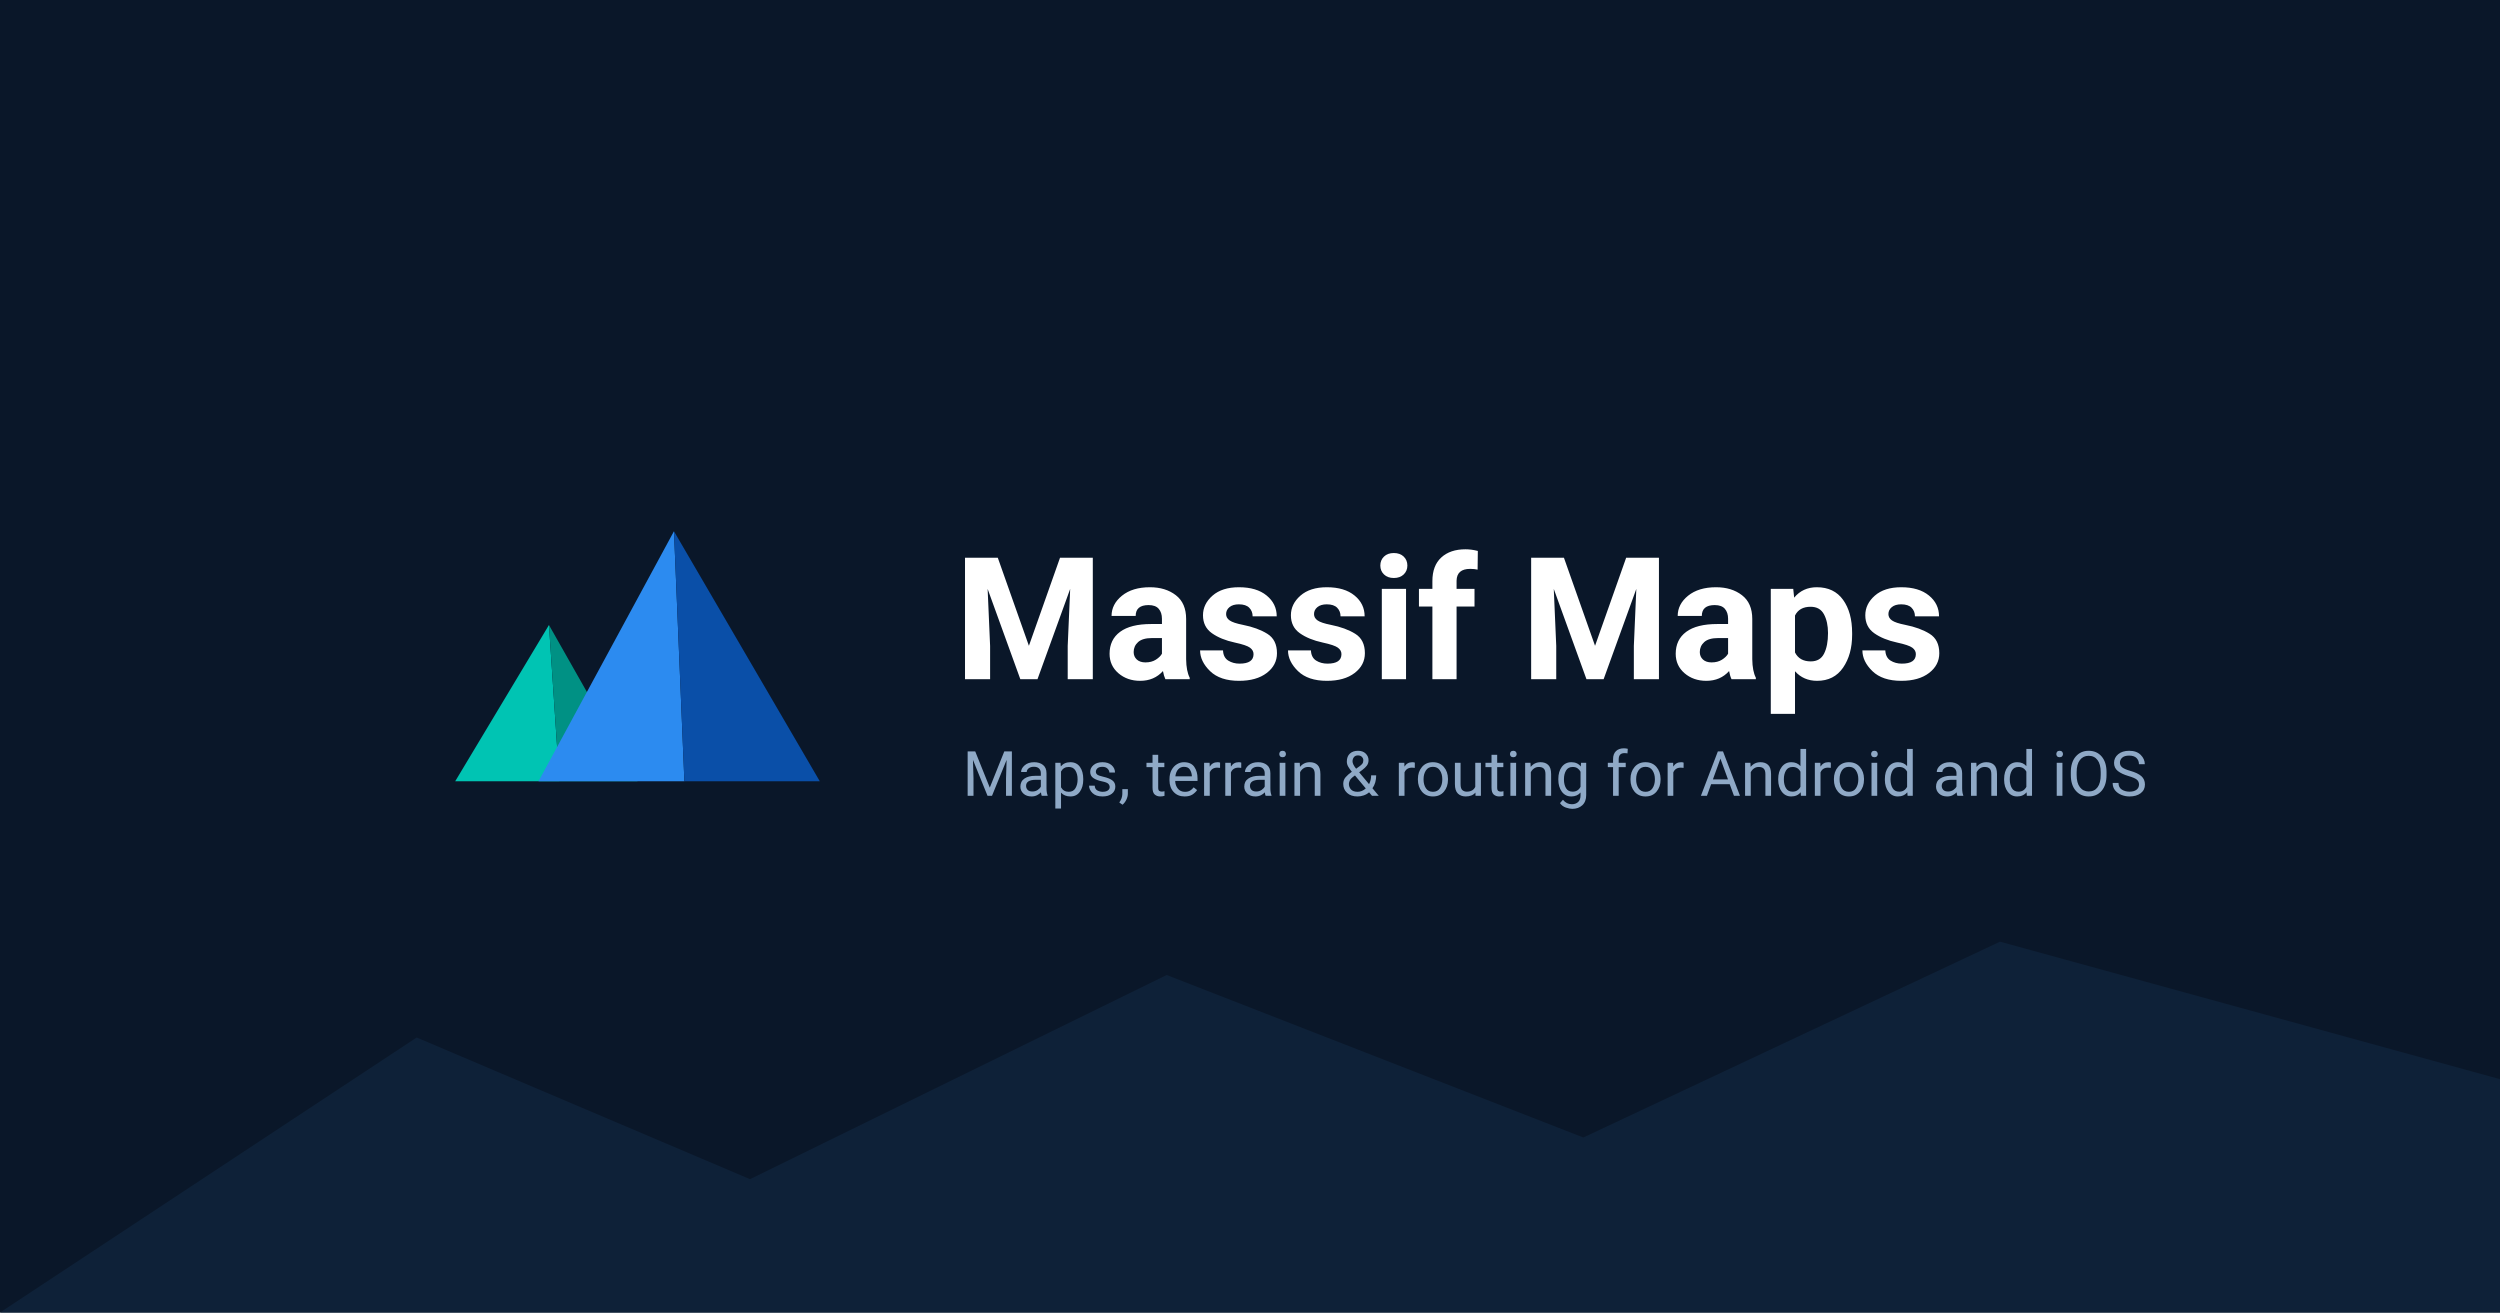
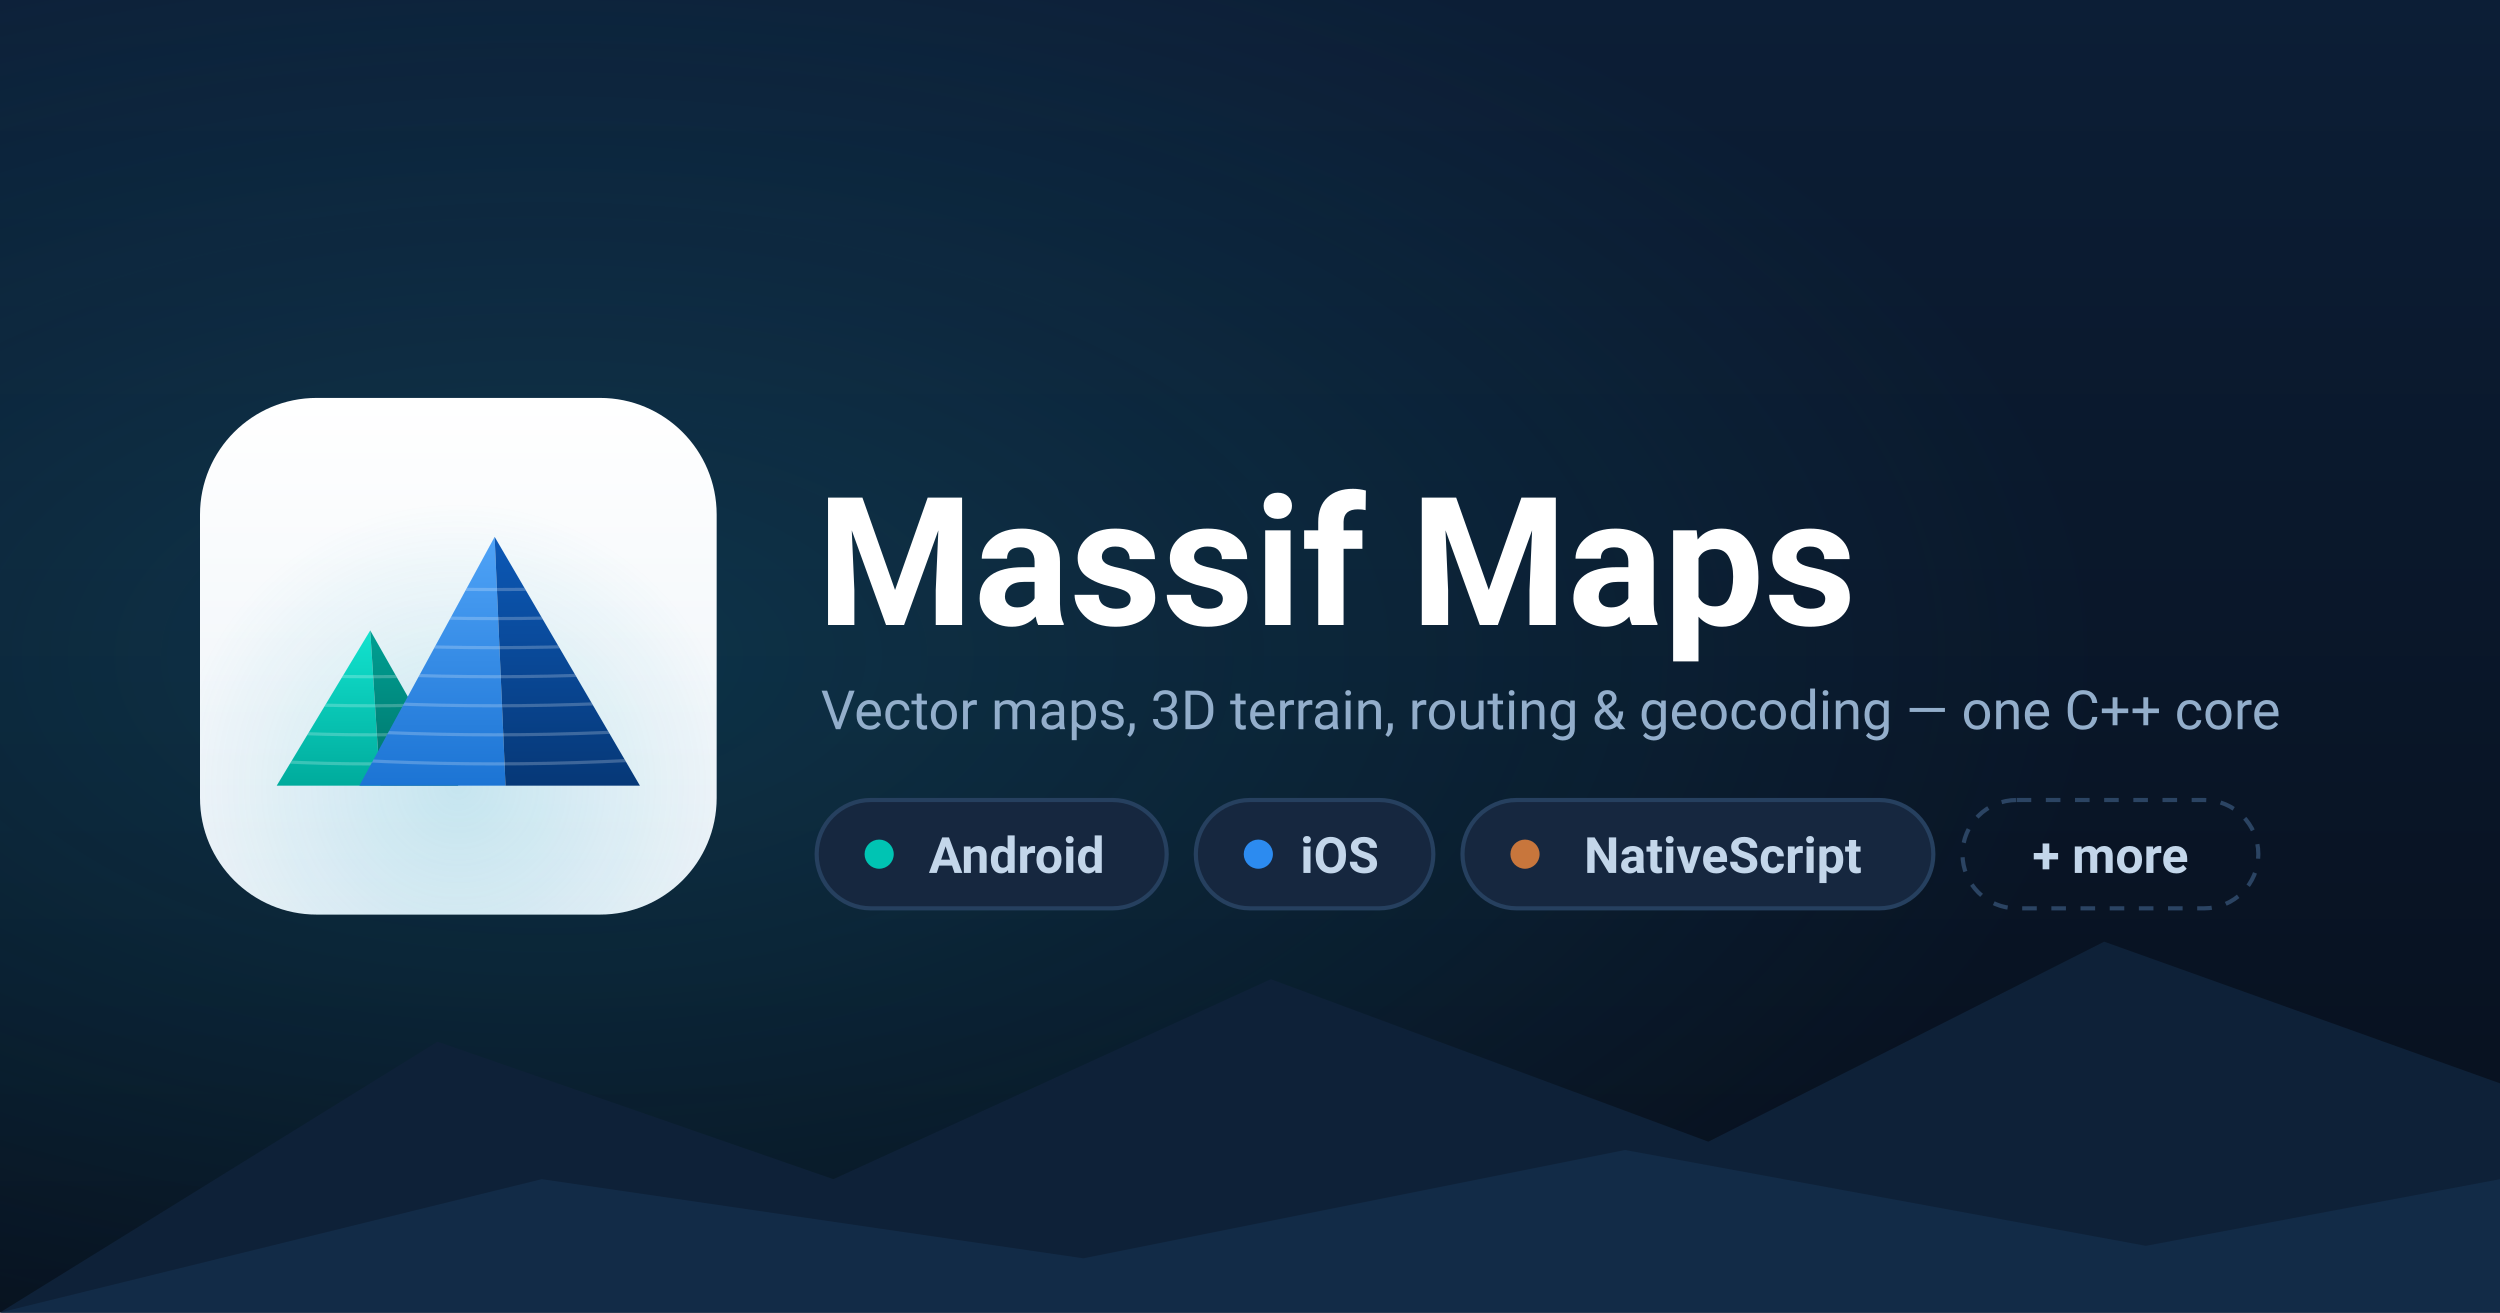
- <svg xmlns="http://www.w3.org/2000/svg" width="1200" height="630" viewBox="0 0 1200 630" role="img" aria-label="Massif Maps — maps, terrain and routing for Android and iOS">
-   <rect width="1200" height="630" fill="#0A1729" />
-   <path d="M0 630 L200 498 L360 566 L560 468 L760 546 L960 452 L1200 518 L1200 630 Z" fill="#0E2138" />
-   <g transform="translate(206 215) scale(5)">
-     <path d="M11.5 17 L2.5 32 L12.5 32 Z" fill="#00C4B3" />
-     <path d="M11.5 17 L12.5 32 L20 32 Z" fill="#009184" />
-     <path d="M23.5 8 L10.5 32 L24.5 32 Z" fill="#2C8BF0" />
-     <path d="M23.5 8 L24.5 32 L37.5 32 Z" fill="#0A4FA8" />
+ <svg xmlns="http://www.w3.org/2000/svg" width="1200" height="630" viewBox="0 0 1200 630" role="img" aria-label="Massif Maps - vector maps, 3D terrain, routing and geocoding on Android, iOS and more">
+   <defs>
+     <linearGradient id="mmTealLit" x1="0" y1="231" x2="0" y2="402" gradientUnits="userSpaceOnUse">
+       <stop offset="0" stop-color="#12E3CF" />
+       <stop offset="1" stop-color="#00AB9C" />
+     </linearGradient>
+     <linearGradient id="mmTealShade" x1="0" y1="231" x2="0" y2="402" gradientUnits="userSpaceOnUse">
+       <stop offset="0" stop-color="#00A093" />
+       <stop offset="1" stop-color="#00736A" />
+     </linearGradient>
+     <linearGradient id="mmBlueLit" x1="0" y1="128" x2="0" y2="402" gradientUnits="userSpaceOnUse">
+       <stop offset="0" stop-color="#4FA3F7" />
+       <stop offset="1" stop-color="#1C74D4" />
+     </linearGradient>
+     <linearGradient id="mmBlueShade" x1="0" y1="128" x2="0" y2="402" gradientUnits="userSpaceOnUse">
+       <stop offset="0" stop-color="#0C58B6" />
+       <stop offset="1" stop-color="#063877" />
+     </linearGradient>
+     <clipPath id="mmClip0">
+       <path d="M159 231 L56 402 L256 402 Z" />
+     </clipPath>
+     <clipPath id="mmClip1">
+       <path d="M296 128 L147 402 L456 402 Z" />
+     </clipPath>
+     <linearGradient id="mmSky" x1="0" y1="0" x2="0" y2="630" gradientUnits="userSpaceOnUse">
+       <stop offset="0" stop-color="#0C1E36" />
+       <stop offset="1" stop-color="#070F1C" />
+     </linearGradient>
+     <radialGradient id="mmHalo" cx="0.22" cy="0.5" r="0.62">
+       <stop offset="0" stop-color="#1FA9C9" stop-opacity="0.20" />
+       <stop offset="1" stop-color="#1FA9C9" stop-opacity="0" />
+     </radialGradient>
+     <linearGradient id="mmTileSky" x1="0" y1="191" x2="0" y2="439" gradientUnits="userSpaceOnUse">
+       <stop offset="0" stop-color="#FFFFFF" />
+       <stop offset="1" stop-color="#EAF1F7" />
+     </linearGradient>
+     <radialGradient id="mmTileGlow" cx="0.5" cy="0.751" r="0.55">
+       <stop offset="0" stop-color="#1FA9C9" stop-opacity="0.2" />
+       <stop offset="1" stop-color="#1FA9C9" stop-opacity="0" />
+     </radialGradient>
+     <clipPath id="mmTile">
+       <rect x="96" y="191" width="248" height="248" rx="56" />
+     </clipPath>
+   </defs>
+   <rect width="1200" height="630" fill="url(#mmSky)" />
+   <rect width="1200" height="630" fill="url(#mmHalo)" />
+   <path d="M0 630 L210 500 L400 566 L610 470 L820 548 L1010 452 L1200 520 L1200 630 Z" fill="#0E2138" />
+   <path d="M0 630 L260 566 L520 604 L780 552 L1030 598 L1200 566 L1200 630 Z" fill="#122B47" />
+   <g clip-path="url(#mmTile)">
+     <rect x="96" y="191" width="248" height="248" fill="url(#mmTileSky)" />
+     <rect x="96" y="191" width="248" height="248" fill="url(#mmTileGlow)" />
+     <g transform="translate(108.40 201.90) scale(0.4359)">
+       <path d="M159 231 L56 402 L170 402 Z" fill="url(#mmTealLit)" />
+       <path d="M159 231 L170 402 L256 402 Z" fill="url(#mmTealShade)" />
+       <g clip-path="url(#mmClip0)" fill="none" stroke="#ffffff" stroke-opacity="0.22" stroke-width="3.5">
+         <path d="M-41 272 Q159 292 359 272" />
+         <path d="M-41 304 Q159 324 359 304" />
+         <path d="M-41 336 Q159 356 359 336" />
+         <path d="M-41 368 Q159 388 359 368" />
+       </g>
+       <path d="M296 128 L147 402 L308 402 Z" fill="url(#mmBlueLit)" />
+       <path d="M296 128 L308 402 L456 402 Z" fill="url(#mmBlueShade)" />
+       <g clip-path="url(#mmClip1)" fill="none" stroke="#ffffff" stroke-opacity="0.22" stroke-width="3.5">
+         <path d="M56 176 Q296 196 536 176" />
+         <path d="M56 208 Q296 228 536 208" />
+         <path d="M56 240 Q296 260 536 240" />
+         <path d="M56 272 Q296 292 536 272" />
+         <path d="M56 304 Q296 324 536 304" />
+         <path d="M56 336 Q296 356 536 336" />
+         <path d="M56 368 Q296 388 536 368" />
+       </g>
+     </g>
  </g>
-   <text x="458" y="326" font-family="system-ui,-apple-system,Segoe UI,Roboto,Helvetica,Arial,sans-serif" font-size="82" font-weight="700" fill="#ffffff">Massif Maps</text>
-   <text x="462" y="382" font-family="system-ui,-apple-system,Segoe UI,Roboto,Helvetica,Arial,sans-serif" font-size="30" fill="#8FA9C6">Maps, terrain &amp; routing for Android and iOS</text>
+   <text x="392" y="300" font-family="system-ui,-apple-system,Segoe UI,Roboto,Helvetica,Arial,sans-serif" font-size="86" font-weight="700" fill="#ffffff">Massif Maps</text>
+   <text x="394" y="350" font-family="system-ui,-apple-system,Segoe UI,Roboto,Helvetica,Arial,sans-serif" font-size="26" fill="#93AECB">Vector maps, 3D terrain, routing &amp; geocoding — one C++ core</text>
+   <g>
+     <rect x="392" y="384" width="168" height="52" rx="26" fill="#16273F" stroke="#26405F" stroke-width="2" />
+     <circle cx="422" cy="410" r="7" fill="#00C4B3" />
+     <text x="488" y="419" text-anchor="middle" font-family="system-ui,-apple-system,Segoe UI,Roboto,Helvetica,Arial,sans-serif" font-size="24" font-weight="600" fill="#C3D6EA">Android</text>
+   </g>
+   <g>
+     <rect x="574" y="384" width="114" height="52" rx="26" fill="#16273F" stroke="#26405F" stroke-width="2" />
+     <circle cx="604" cy="410" r="7" fill="#2C8BF0" />
+     <text x="643" y="419" text-anchor="middle" font-family="system-ui,-apple-system,Segoe UI,Roboto,Helvetica,Arial,sans-serif" font-size="24" font-weight="600" fill="#C3D6EA">iOS</text>
+   </g>
+   <g>
+     <rect x="702" y="384" width="226" height="52" rx="26" fill="#16273F" stroke="#26405F" stroke-width="2" />
+     <circle cx="732" cy="410" r="7" fill="#C8763C" />
+     <text x="827" y="419" text-anchor="middle" font-family="system-ui,-apple-system,Segoe UI,Roboto,Helvetica,Arial,sans-serif" font-size="24" font-weight="600" fill="#C3D6EA">NativeScript</text>
+   </g>
+   <g>
+     <rect x="942" y="384" width="142" height="52" rx="26" fill="none" stroke="#2B4463" stroke-width="2" stroke-dasharray="7 7" />
+     <text x="1013" y="419" text-anchor="middle" font-family="system-ui,-apple-system,Segoe UI,Roboto,Helvetica,Arial,sans-serif" font-size="24" font-weight="600" fill="#C3D6EA">+ more</text>
+   </g>
</svg>
